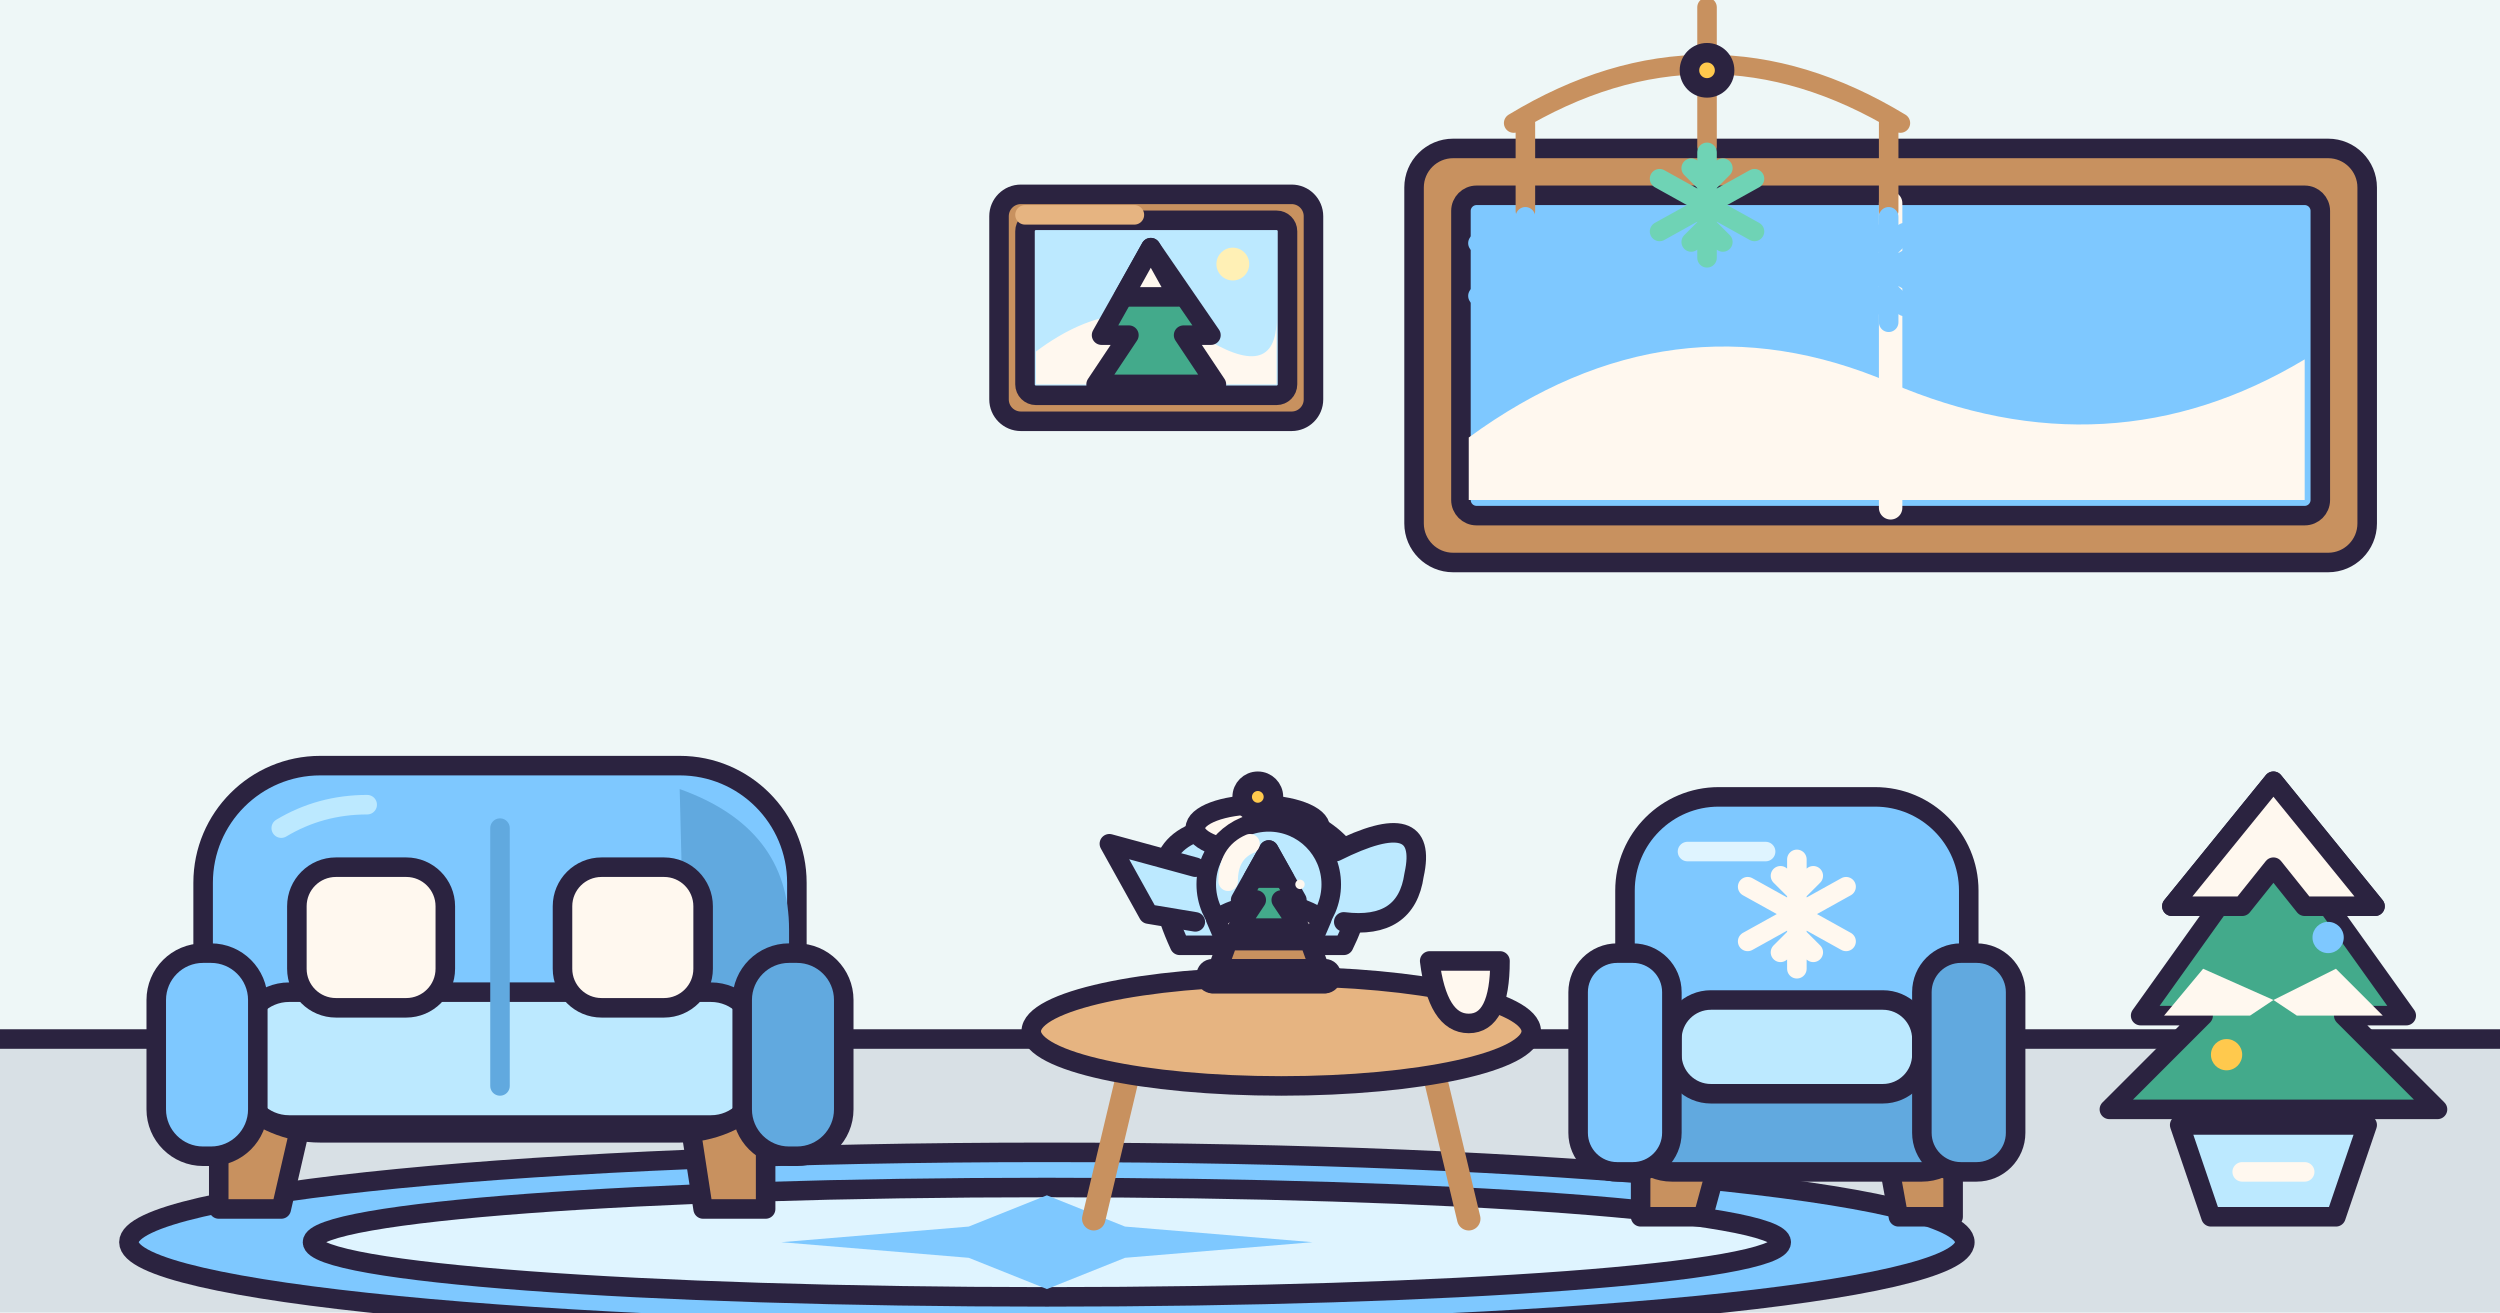
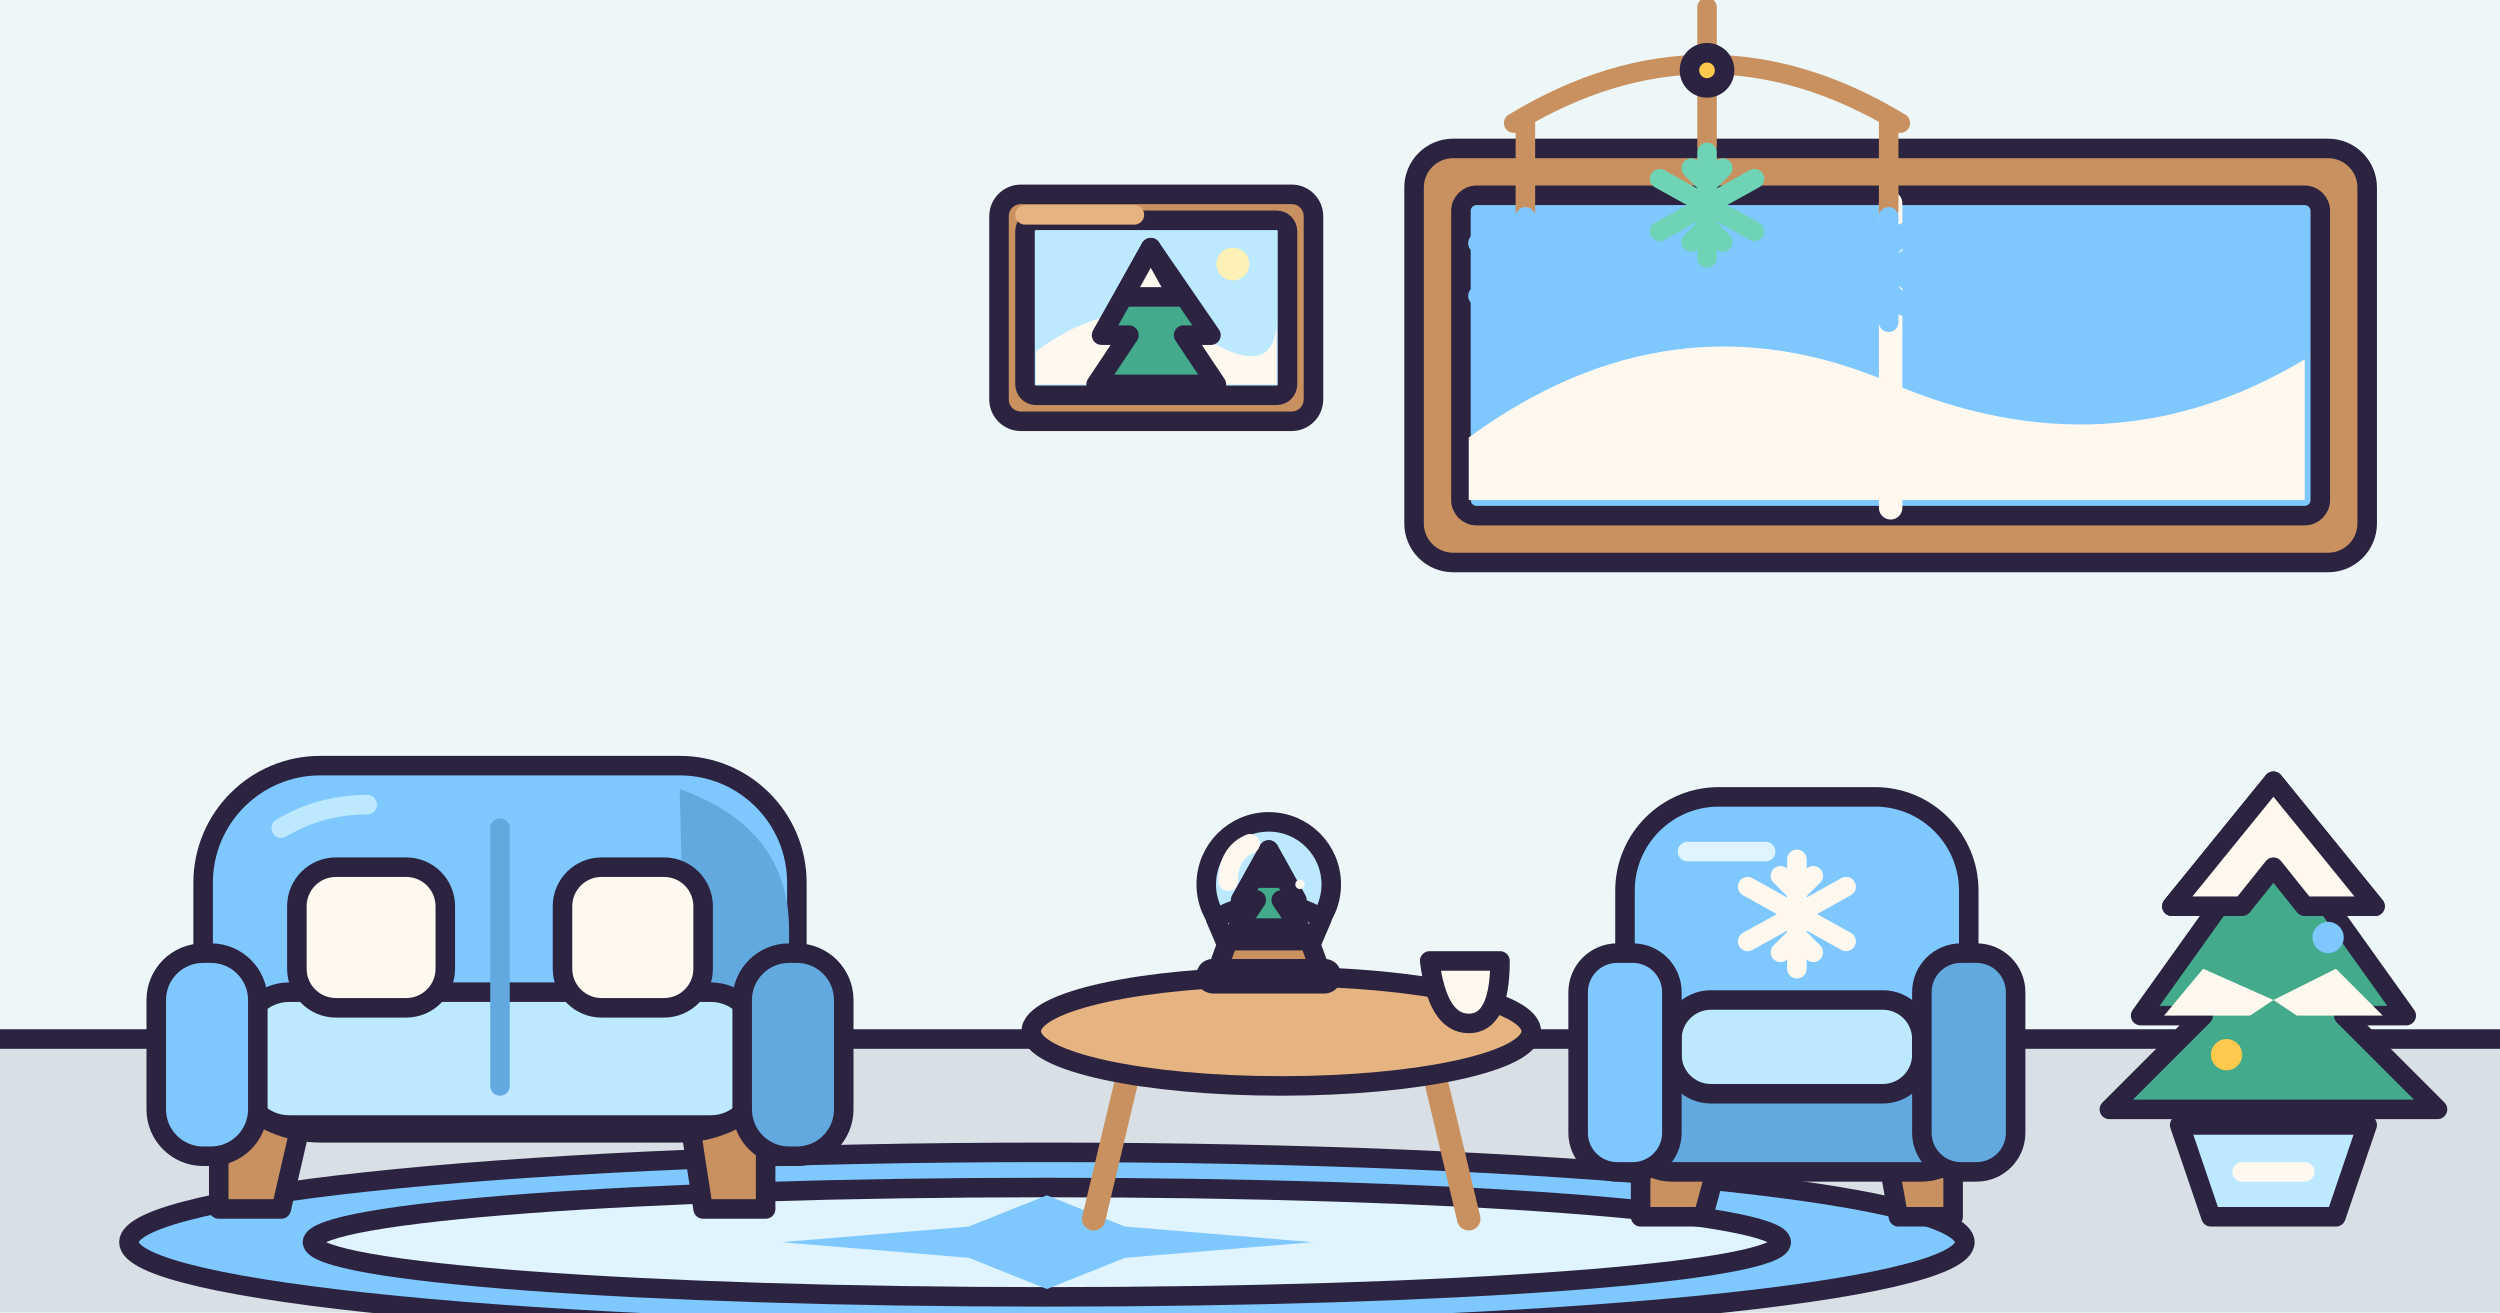
<svg xmlns="http://www.w3.org/2000/svg" width="320" height="168" viewBox="0 0 320 168">
  <g stroke="#2b2340" stroke-width="2.5" stroke-linecap="round" stroke-linejoin="round">
    <path d="M0 0h320v168H0Z" fill="#eef7f7" stroke="none" vector-effect="non-scaling-stroke" />
    <path d="M0 133h320v35H0Z" fill="#d8e0e5" stroke="none" vector-effect="non-scaling-stroke" />
    <path d="M0 133h320" fill="none" stroke="#2b2340" stroke-width="2.5" vector-effect="non-scaling-stroke" />
    <rect x="181" y="19" width="122" height="53" rx="5" fill="#c8915f" vector-effect="non-scaling-stroke" />
    <rect x="187" y="25" width="110" height="41" rx="2" fill="#7ec8ff" vector-effect="non-scaling-stroke" />
    <path d="M242 26v39" fill="none" stroke="#fff8ef" stroke-width="3" vector-effect="non-scaling-stroke" />
    <path d="M188 56q26-19 54-7t53-3v18H188Z" fill="#fff8ef" stroke="none" vector-effect="non-scaling-stroke" />
    <g transform="translate(14 145) scale(2)">
      <g stroke="#2b2340" stroke-width="2.5" stroke-linecap="round" stroke-linejoin="round">
        <ellipse cx="60" cy="7" rx="58.75" ry="5.75" fill="#7ec8ff" vector-effect="non-scaling-stroke" />
        <ellipse cx="60" cy="7" rx="47" ry="3.5" fill="#dff4ff" vector-effect="non-scaling-stroke" />
        <path d="m60 4 5 2 12 1-12 1-5 2-5-2-12-1 12-1Z" fill="#7ec8ff" stroke="none" vector-effect="non-scaling-stroke" />
      </g>
    </g>
    <g transform="translate(16 92) scale(1)">
      <g stroke="#2b2340" stroke-width="2.5" stroke-linecap="round" stroke-linejoin="round">
        <path d="M12 50v12.75h8l3-13m49 0 2 13h8V50" fill="#c8915f" vector-effect="non-scaling-stroke" />
        <rect x="10" y="6" width="76" height="47" rx="15" fill="#7ec8ff" vector-effect="non-scaling-stroke" />
        <path d="M71 9q14 5 14 18v22H72Z" fill="#61a9df" stroke="none" vector-effect="non-scaling-stroke" />
        <rect x="15" y="35" width="66" height="17" rx="6" fill="#bce9ff" vector-effect="non-scaling-stroke" />
        <rect x="4" y="30" width="13" height="26" rx="6" fill="#7ec8ff" vector-effect="non-scaling-stroke" />
        <rect x="79" y="30" width="13" height="26" rx="6" fill="#61a9df" vector-effect="non-scaling-stroke" />
        <path d="M48 14v33" fill="none" stroke="#61a9df" stroke-width="2.5" vector-effect="non-scaling-stroke" />
        <rect x="22" y="19" width="19" height="18" rx="5" fill="#fff8ef" vector-effect="non-scaling-stroke" />
        <rect x="56" y="19" width="18" height="18" rx="5" fill="#fff8ef" vector-effect="non-scaling-stroke" />
        <path d="M20 14q5-3 11-3" fill="none" stroke="#bce9ff" stroke-width="2.5" vector-effect="non-scaling-stroke" />
      </g>
    </g>
    <g transform="translate(198 97) scale(1)">
      <g stroke="#2b2340" stroke-width="2.5" stroke-linecap="round" stroke-linejoin="round">
        <path d="M12 48v10.75h8l3-11m20 0 2 11h7V48" fill="#c8915f" vector-effect="non-scaling-stroke" />
        <rect x="10" y="5" width="44" height="39" rx="12" fill="#7ec8ff" vector-effect="non-scaling-stroke" />
        <rect x="10" y="34" width="44" height="19" rx="6" fill="#61a9df" vector-effect="non-scaling-stroke" />
        <rect x="16" y="31" width="32" height="12" rx="5" fill="#bce9ff" vector-effect="non-scaling-stroke" />
        <rect x="4" y="25" width="12" height="28" rx="5" fill="#7ec8ff" vector-effect="non-scaling-stroke" />
        <rect x="48" y="25" width="12" height="28" rx="5" fill="#61a9df" vector-effect="non-scaling-stroke" />
        <g transform="translate(32 20) scale(0.7)">
          <path d="M0-10v20M-9-5 9 5M-9 5 9-5M-3-7 0-4 3-7M-3 7 0 4 3 7" fill="none" stroke="#fff8ef" stroke-width="2.5" vector-effect="non-scaling-stroke" />
        </g>
        <path d="M18 12h10" fill="none" stroke="#dff4ff" stroke-width="2.5" vector-effect="non-scaling-stroke" />
      </g>
    </g>
    <g transform="translate(267 97) scale(1)">
      <g stroke="#2b2340" stroke-width="2.5" stroke-linecap="round" stroke-linejoin="round">
        <path d="M20 42h8v9h-8Z" fill="#c8915f" vector-effect="non-scaling-stroke" />
        <path d="M24 3 11 19h6L7 33h8L3 45h42L33 33h8L31 19h6Z" fill="#43aa8b" vector-effect="non-scaling-stroke" />
        <path d="M24 3 11 19h9l4-5 4 5h9Z" fill="#fff8ef" vector-effect="non-scaling-stroke" />
        <path d="m10 33 5-6 9 4 8-4 6 6H27l-3-2-3 2Z" fill="#fff8ef" stroke="none" vector-effect="non-scaling-stroke" />
        <path d="M12 47h24l-4 11.75H16Z" fill="#bce9ff" vector-effect="non-scaling-stroke" />
        <circle cx="18" cy="38" r="2" fill="#ffc94d" stroke="none" vector-effect="non-scaling-stroke" />
        <circle cx="31" cy="23" r="2" fill="#7ec8ff" stroke="none" vector-effect="non-scaling-stroke" />
        <path d="M20 53h8" fill="none" stroke="#fff8ef" stroke-width="2.5" vector-effect="non-scaling-stroke" />
      </g>
    </g>
    <g transform="translate(127 24) scale(0.7)">
      <g stroke="#2b2340" stroke-width="2.5" stroke-linecap="round" stroke-linejoin="round">
        <rect x="1.25" y="1.25" width="57.5" height="41.5" rx="4" fill="#c8915f" vector-effect="non-scaling-stroke" />
        <rect x="6" y="6" width="48" height="32" rx="2" fill="#bce9ff" vector-effect="non-scaling-stroke" />
        <path d="M8 30q16-12 30-3t14-3v12H8Z" fill="#fff8ef" stroke="none" vector-effect="non-scaling-stroke" />
        <path d="M29 11 20 27h5l-6 9h22l-6-9h5Z" fill="#43aa8b" vector-effect="non-scaling-stroke" />
        <path d="M29 11 24 20h10Z" fill="#fff8ef" vector-effect="non-scaling-stroke" />
        <circle cx="44" cy="14" r="3" fill="#fff0b5" stroke="none" vector-effect="non-scaling-stroke" />
        <path d="M6 5h20" fill="none" stroke="#e6b481" stroke-width="2.5" vector-effect="non-scaling-stroke" />
      </g>
    </g>
    <g transform="translate(187 0) scale(0.75)">
      <g stroke="#2b2340" stroke-width="2.5" stroke-linecap="round" stroke-linejoin="round">
        <path d="M42 1.25v11M9 21q33-20 66 0M11 21v15m31-24v13m31-4v15" fill="none" stroke="#c8915f" stroke-width="2.5" vector-effect="non-scaling-stroke" />
        <circle cx="42" cy="12" r="3" fill="#ffc94d" vector-effect="non-scaling-stroke" />
        <g transform="translate(11 46) scale(0.9)">
          <path d="M0-10v20M-9-5 9 5M-9 5 9-5M-3-7 0-4 3-7M-3 7 0 4 3 7" fill="none" stroke="#7ec8ff" stroke-width="2.5" vector-effect="non-scaling-stroke" />
        </g>
        <g transform="translate(42 35) scale(0.9)">
          <path d="M0-10v20M-9-5 9 5M-9 5 9-5M-3-7 0-4 3-7M-3 7 0 4 3 7" fill="none" stroke="#6fd3b5" stroke-width="2.5" vector-effect="non-scaling-stroke" />
        </g>
        <g transform="translate(73 46) scale(0.9)">
          <path d="M0-10v20M-9-5 9 5M-9 5 9-5M-3-7 0-4 3-7M-3 7 0 4 3 7" fill="none" stroke="#7ec8ff" stroke-width="2.5" vector-effect="non-scaling-stroke" />
        </g>
      </g>
    </g>
    <path d="M145 135l-5 21m43-21 5 21" fill="none" stroke="#c8915f" stroke-width="3" vector-effect="non-scaling-stroke" />
    <ellipse cx="164" cy="132" rx="32" ry="7" fill="#e6b481" vector-effect="non-scaling-stroke" />
-     <path d="M151 121q-6-13 4-15h14q8 5 3 15Z" fill="#bce9ff" vector-effect="non-scaling-stroke" />
-     <path d="M171 109q12-6 10 3-1 7-9 6" fill="#bce9ff" vector-effect="non-scaling-stroke" />
-     <path d="M153 111l-11-3 5 9 6 1" fill="#bce9ff" vector-effect="non-scaling-stroke" />
-     <ellipse cx="161" cy="106" rx="8" ry="3" fill="#fff8ef" vector-effect="non-scaling-stroke" />
-     <circle cx="161" cy="102" r="2" fill="#ffc94d" vector-effect="non-scaling-stroke" />
    <path d="M183 123h9q0 8-4 8t-5-8Z" fill="#fff8ef" vector-effect="non-scaling-stroke" />
    <g transform="translate(152 104) scale(0.4)">
      <g stroke="#2b2340" stroke-width="2.5" stroke-linecap="round" stroke-linejoin="round">
        <circle cx="26" cy="23" r="20" fill="#bce9ff" vector-effect="non-scaling-stroke" />
        <path d="M9 34q18-10 34 0l-3 7H12Z" fill="#fff8ef" vector-effect="non-scaling-stroke" />
        <path d="M26 12 17 28h5l-6 9h20l-6-9h5Z" fill="#43aa8b" vector-effect="non-scaling-stroke" />
        <path d="M26 12 21 21h10Z" fill="#fff8ef" vector-effect="non-scaling-stroke" />
        <circle cx="14" cy="17" r="1.5" fill="#fff8ef" stroke="none" vector-effect="non-scaling-stroke" />
        <circle cx="36" cy="23" r="1.5" fill="#fff8ef" stroke="none" vector-effect="non-scaling-stroke" />
        <path d="M13 22q0-9 7-12" fill="none" stroke="#fff8ef" stroke-width="2.5" vector-effect="non-scaling-stroke" />
        <path d="M13 41h26l5 13.75H8Z" fill="#c8915f" vector-effect="non-scaling-stroke" />
        <rect x="6" y="50" width="40" height="4.75" rx="2" fill="#e6b481" vector-effect="non-scaling-stroke" />
      </g>
    </g>
  </g>
</svg>
